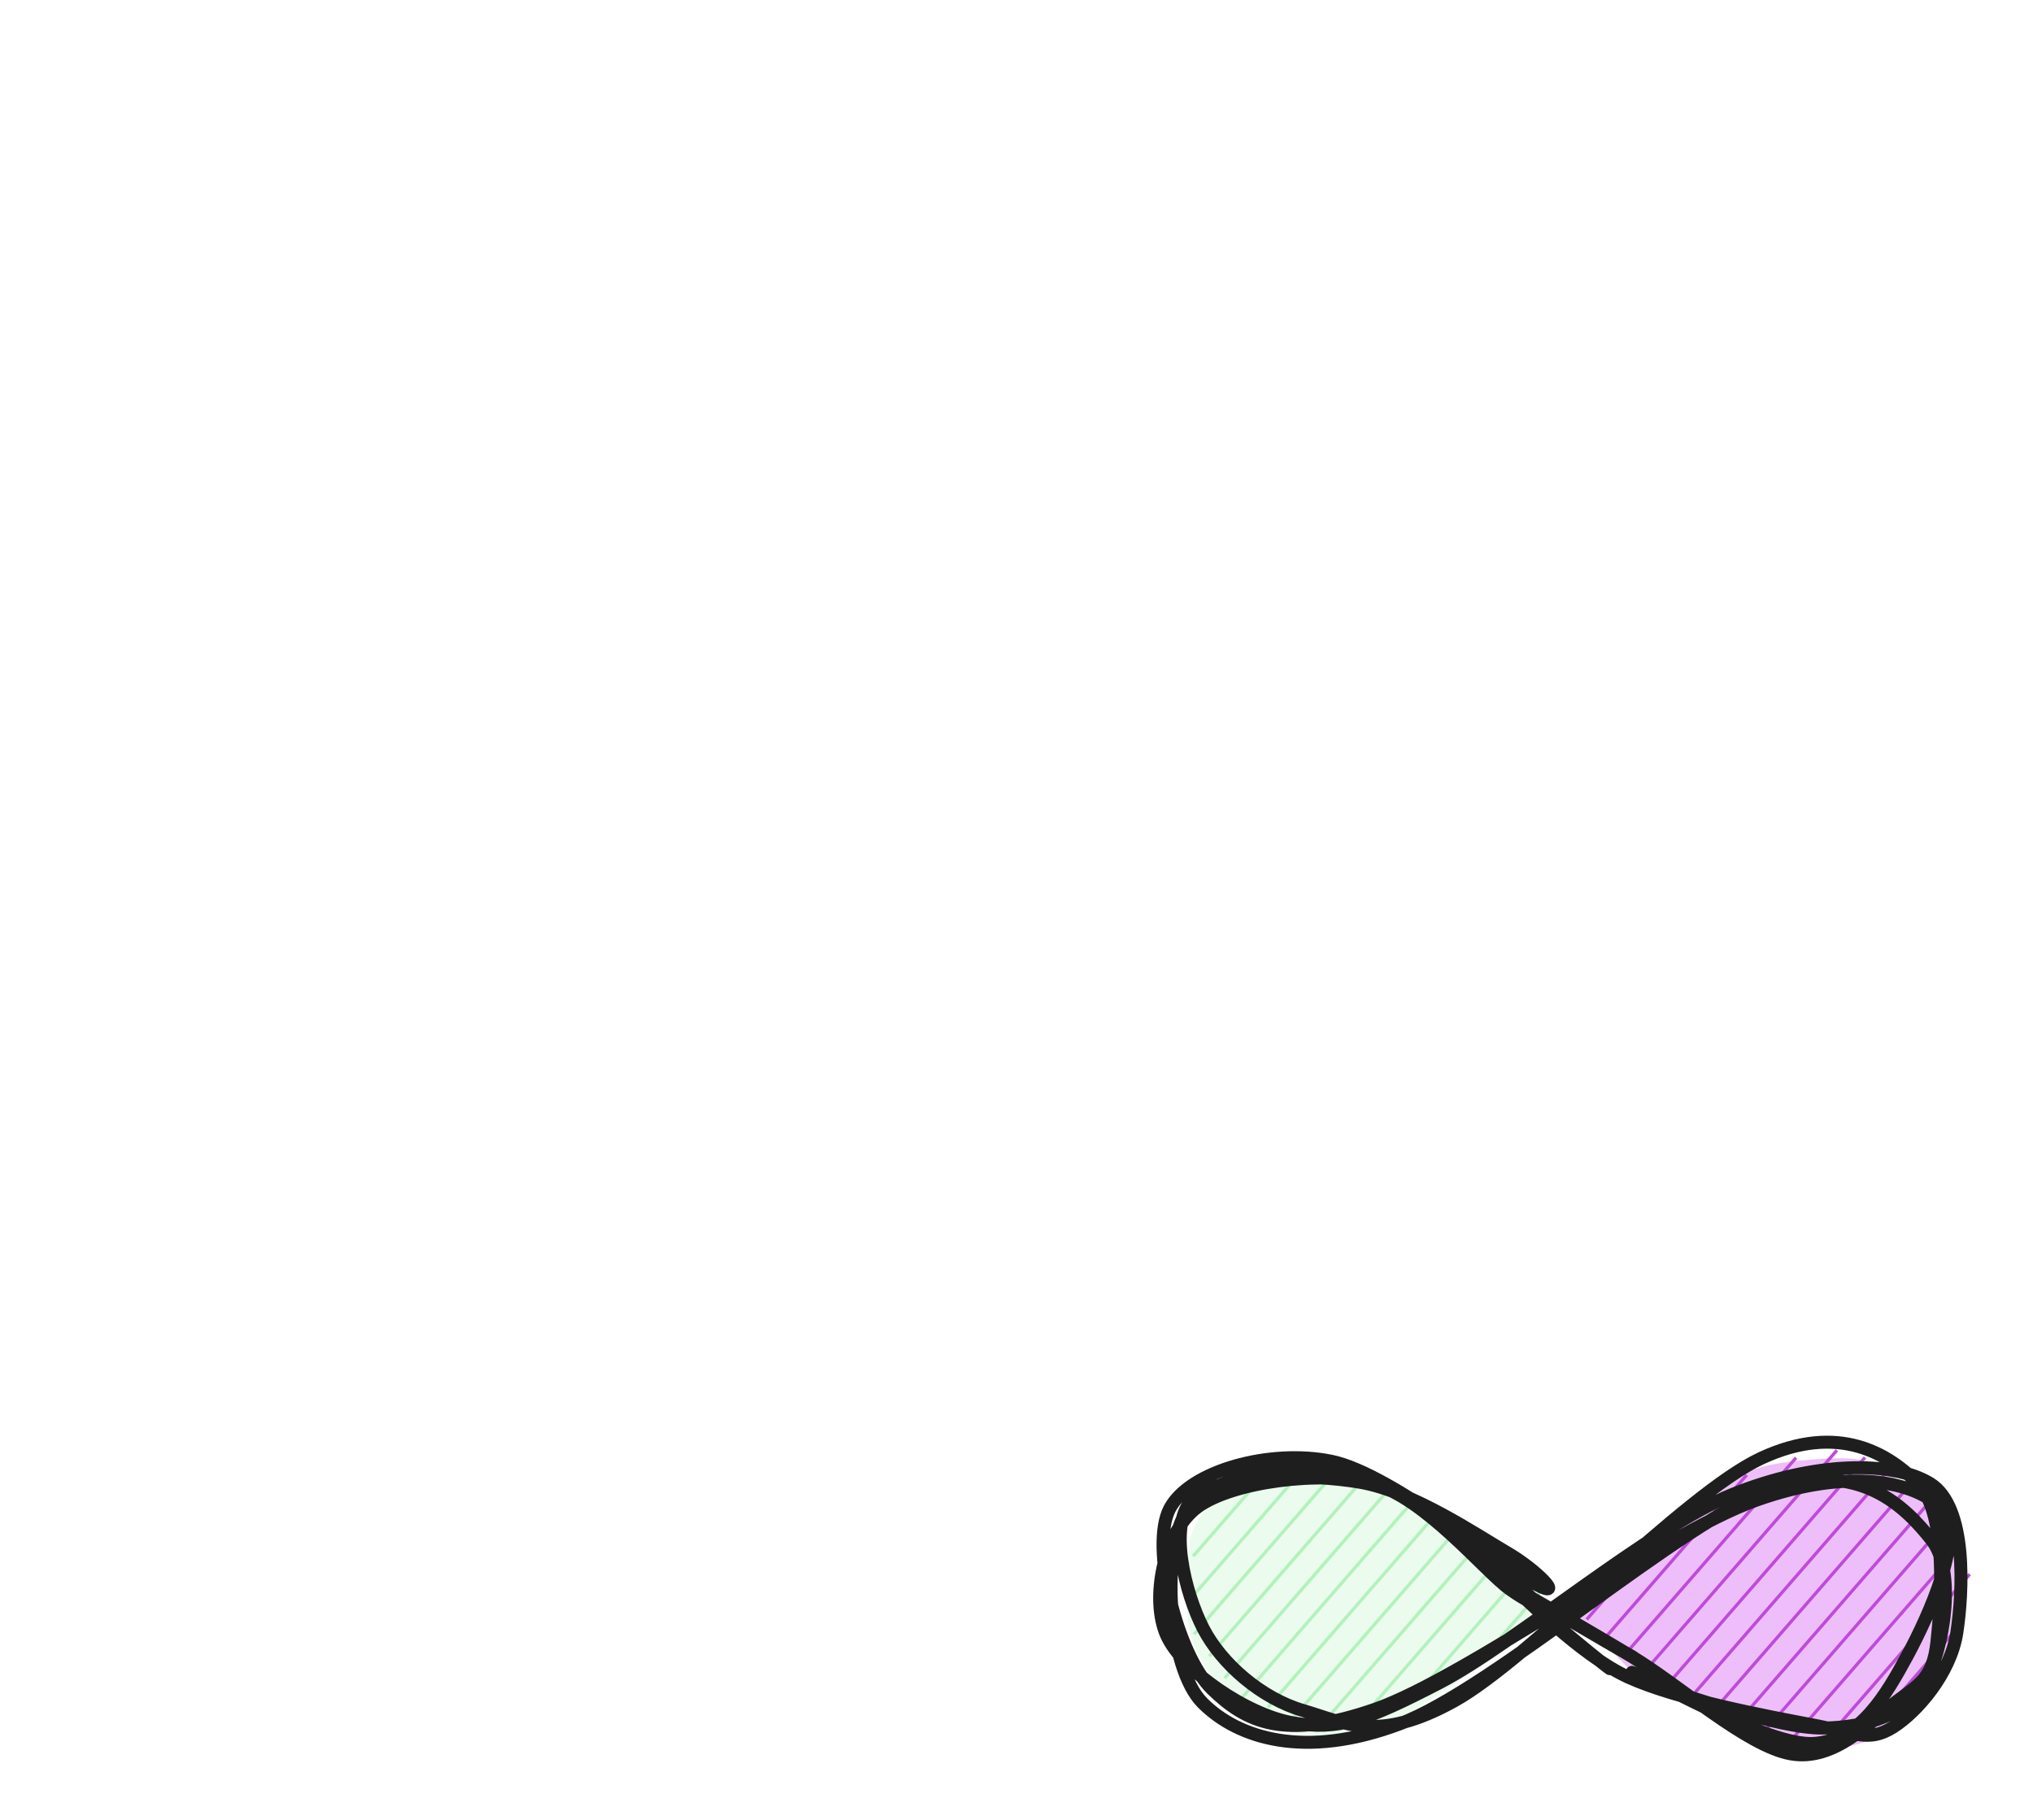
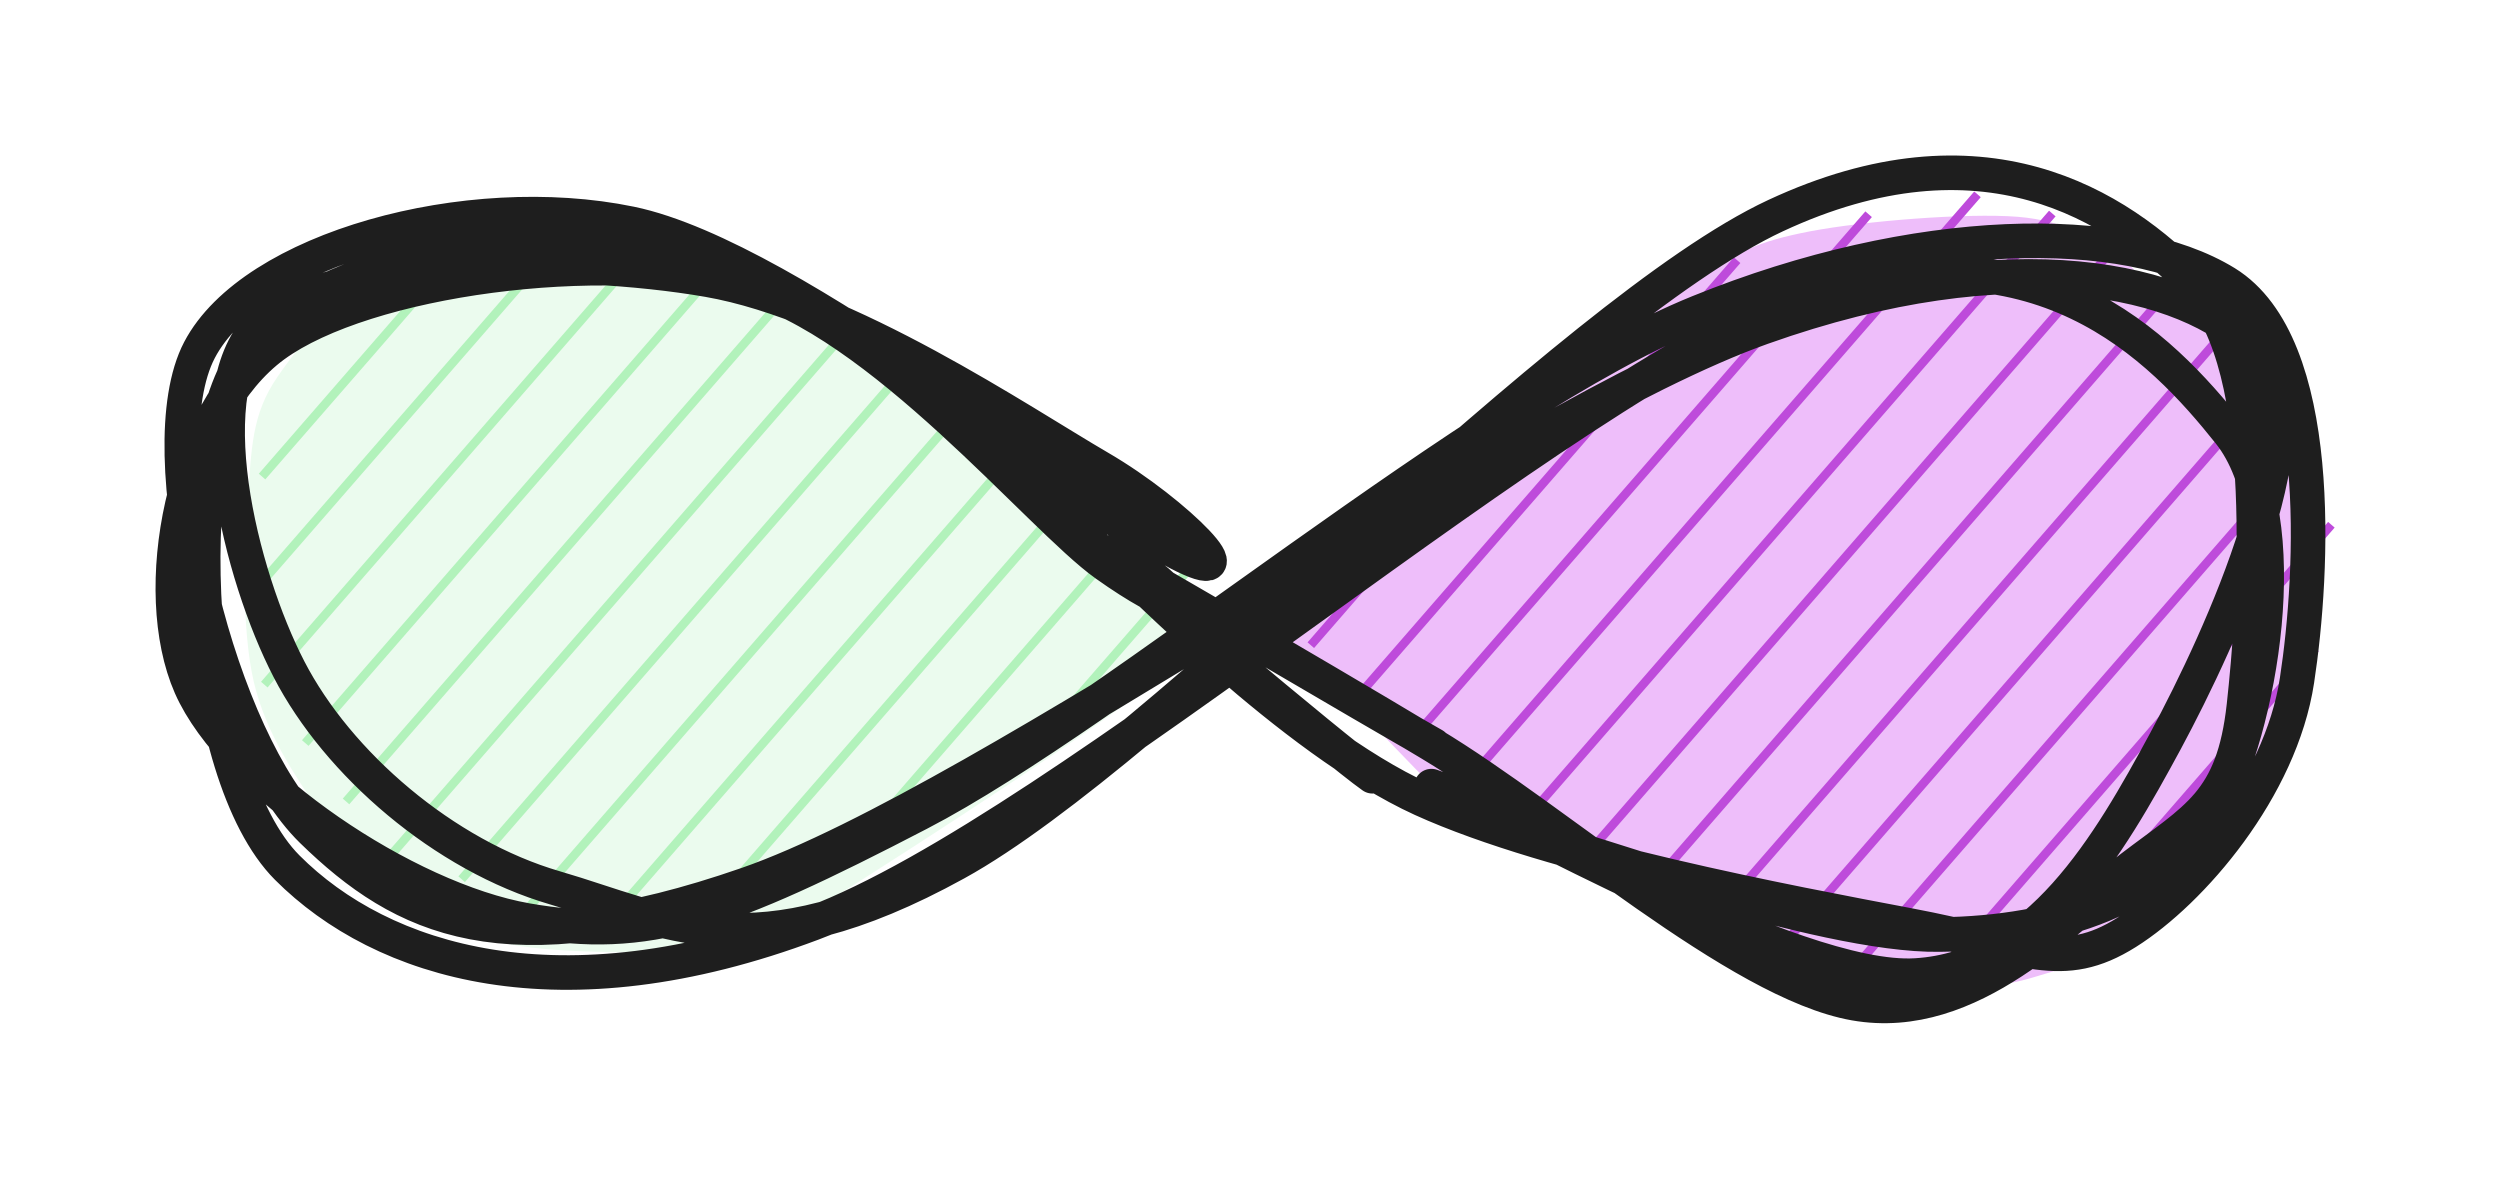
- <svg xmlns="http://www.w3.org/2000/svg" version="1.1" viewBox="0 0 313.499 280.602" width="313.499" height="280.602">
+ <svg xmlns="http://www.w3.org/2000/svg" version="1.1" viewBox="0 0 144.673 68.217" width="144.673" height="68.217">
  <defs>
    <style class="style-fonts">
      </style>
  </defs>
-   <g transform="translate(242.0089 247.6404) rotate(0 30.0558 -0.4426481)" stroke="none">
+   <g transform="translate(73.18287 35.25492) rotate(0 30.0558 -0.4426481)" stroke="none">
    <path d="M0 -0.3 C1.11 -1.03, 4.32 -2.66, 6.68 -4.64 C9.03 -6.63, 11.13 -9.8, 14.11 -12.2 C17.1 -14.61, 21.68 -17.46, 24.59 -19.07 C27.5 -20.68, 28.41 -21.26, 31.57 -21.87 C34.74 -22.47, 40.61 -22.94, 43.57 -22.71 C46.53 -22.47, 47.89 -21.35, 49.34 -20.47 C50.78 -19.58, 51.13 -18.16, 52.22 -17.39 C53.31 -16.62, 54.4 -18.41, 55.87 -15.85 C57.33 -13.28, 60.62 -6.16, 61.03 -1.98 C61.43 2.19, 59.66 5.95, 58.29 9.22 C56.93 12.49, 55.11 15.61, 52.83 17.62 C50.55 19.63, 46.91 20.56, 44.63 21.26 C42.35 21.96, 41.42 21.77, 39.17 21.82 C36.91 21.87, 33.57 22.01, 31.12 21.54 C28.66 21.07, 26.23 19.98, 24.44 19.02 C22.64 18.06, 22.36 16.9, 20.34 15.8 C18.31 14.7, 15.15 14.47, 12.29 12.44 C9.43 10.41, 5.38 5.44, 3.18 3.62 C0.98 1.8, -0.23 1.87, -0.92 1.52" stroke="none" stroke-width="0" fill="#eebefa" fill-rule="evenodd" />
    <path fill="transparent" d="M -0.89,-2.61 Q -0.89,-2.61 -0.38,-2.86 0.11,-3.10 1.03,-4.16 1.94,-5.21 3.07,-6.02 4.21,-6.83 5.01,-7.80 5.81,-8.77 6.82,-9.90 7.83,-11.04 8.72,-11.82 9.60,-12.59 10.60,-13.19 11.60,-13.79 10.72,-12.76 9.84,-11.73 10.37,-12.72 10.90,-13.72 11.80,-14.53 12.69,-15.34 13.61,-15.96 14.52,-16.59 15.56,-17.26 16.61,-17.93 17.59,-18.64 18.57,-19.35 19.72,-20.11 20.86,-20.87 22.47,-21.71 24.08,-22.54 25.19,-22.69 26.31,-22.83 27.36,-23.67 28.42,-24.50 29.94,-25.00 31.47,-25.50 32.58,-25.48 33.69,-25.47 34.79,-25.40 35.90,-25.33 36.97,-25.76 38.03,-26.19 39.20,-26.29 40.37,-26.38 41.49,-26.39 42.60,-26.40 43.87,-26.21 45.15,-26.02 46.32,-25.32 47.49,-24.62 46.41,-25.37 45.33,-26.12 46.47,-25.54 47.62,-24.95 48.80,-24.48 49.98,-24.02 51.09,-23.56 52.20,-23.11 53.00,-22.32 53.80,-21.53 54.47,-20.53 55.14,-19.52 56.66,-18.98 58.18,-18.45 57.12,-19.15 56.06,-19.86 57.25,-19.18 58.44,-18.50 59.15,-17.48 59.86,-16.46 60.35,-15.14 60.85,-13.81 61.18,-12.64 61.51,-11.47 62.05,-10.23 62.60,-8.99 62.83,-7.83 63.07,-6.68 63.72,-5.39 64.37,-4.10 64.63,-3.03 64.88,-1.96 64.48,-0.36 64.08,1.23 63.57,2.30 63.06,3.38 62.76,4.70 62.46,6.01 62.40,7.08 62.33,8.15 61.94,9.71 61.56,11.27 61.05,12.24 60.55,13.20 59.94,14.17 59.34,15.13 58.28,15.90 57.22,16.68 56.66,18.12 56.11,19.57 54.93,20.46 53.75,21.35 52.47,21.87 51.19,22.39 50.14,22.58 49.08,22.76 47.78,23.67 46.48,24.57 45.42,24.91 44.36,25.25 43.26,25.28 42.16,25.32 41.09,25.45 40.02,25.57 38.94,25.66 37.86,25.75 36.66,25.74 35.46,25.73 34.32,25.72 33.18,25.70 31.76,25.39 30.34,25.07 28.86,24.02 27.38,22.97 28.56,23.85 29.73,24.73 28.40,24.28 27.07,23.84 26.02,23.52 24.97,23.19 23.42,22.51 21.87,21.82 20.81,20.99 19.75,20.17 18.85,19.53 17.95,18.89 16.78,18.53 15.61,18.18 14.19,17.58 12.78,16.98 11.75,16.46 10.72,15.95 9.74,14.82 8.75,13.70 9.56,14.61 10.36,15.52 9.39,14.53 8.42,13.55 7.39,12.71 6.35,11.88 5.41,11.13 4.47,10.38 3.50,9.56 2.53,8.73 1.76,7.97 0.99,7.20 -0.53,6.23 -2.07,5.26 -2.63,4.97 -3.20,4.68 -3.64,4.22 -4.08,3.76 -4.35,3.19 -4.62,2.62 -4.69,1.99 -4.77,1.36 -4.64,0.73 -4.51,0.11 -4.18,-0.42 -3.86,-0.97 -3.38,-1.39 -2.90,-1.80 -2.31,-2.04 -1.73,-2.28 -1.09,-2.32 -0.46,-2.36 0.14,-2.20 0.76,-2.03 1.28,-1.68 1.81,-1.33 2.20,-0.83 2.59,-0.33 2.80,0.26 3.01,0.86 3.01,1.50 3.02,2.13 2.82,2.74 2.62,3.34 2.24,3.85 1.86,4.36 1.34,4.72 0.82,5.08 0.21,5.25 -0.39,5.43 -1.02,5.40 -1.66,5.37 -2.25,5.14 -2.84,4.91 -3.33,4.51 -3.82,4.10 -4.15,3.56 -4.48,3.02 -4.62,2.40 -4.76,1.78 -4.70,1.15 -4.64,0.52 -4.38,-0.05 -4.12,-0.63 -3.68,-1.09 -3.25,-1.56 -2.69,-1.86 -2.13,-2.16 -1.51,-2.27 -0.88,-2.38 -0.26,-2.28 0.36,-2.19 0.36,-2.19 0.36,-2.19 2.15,-1.30 3.94,-0.41 5.00,0.49 6.06,1.40 6.84,2.42 7.63,3.44 6.76,2.59 5.89,1.74 6.89,2.65 7.89,3.57 6.95,2.76 6.02,1.96 7.10,2.59 8.18,3.22 9.01,3.99 9.84,4.77 10.66,5.60 11.47,6.44 12.41,7.30 13.35,8.17 12.17,7.49 10.98,6.80 12.33,7.58 13.67,8.36 14.50,9.24 15.34,10.11 14.57,9.36 13.81,8.61 15.16,9.43 16.52,10.24 17.94,10.75 19.37,11.26 20.55,11.73 21.73,12.20 22.91,13.07 24.09,13.94 24.90,14.65 25.71,15.36 26.83,15.71 27.95,16.05 29.37,16.53 30.80,17.00 32.00,17.46 33.20,17.93 34.33,17.92 35.46,17.91 36.96,18.01 38.45,18.11 40.00,17.79 41.55,17.47 42.61,17.34 43.67,17.22 44.81,16.62 45.94,16.02 47.04,15.58 48.15,15.14 49.19,14.67 50.23,14.20 50.84,13.31 51.44,12.42 52.46,11.28 53.48,10.15 54.02,9.08 54.56,8.02 54.64,6.93 54.73,5.84 54.89,4.64 55.06,3.44 55.46,2.01 55.87,0.58 56.49,-0.36 57.10,-1.30 56.53,-2.33 55.95,-3.35 55.70,-4.73 55.46,-6.10 54.85,-7.41 54.24,-8.72 53.96,-9.89 53.68,-11.07 53.28,-12.19 52.89,-13.31 53.87,-12.72 54.85,-12.13 53.53,-12.91 52.21,-13.69 53.29,-13.06 54.36,-12.43 53.26,-12.80 52.15,-13.17 51.24,-13.74 50.33,-14.31 49.47,-15.52 48.61,-16.73 47.52,-17.17 46.43,-17.62 45.38,-18.04 44.33,-18.46 43.02,-19.15 41.72,-19.84 43.31,-19.46 44.89,-19.09 43.25,-18.91 41.60,-18.73 40.49,-18.88 39.37,-19.04 38.39,-18.59 37.40,-18.15 36.03,-18.06 34.65,-17.98 33.52,-18.08 32.39,-18.18 31.07,-17.53 29.75,-16.88 28.79,-16.35 27.84,-15.82 26.77,-15.64 25.70,-15.47 24.76,-14.93 23.82,-14.39 22.62,-13.48 21.42,-12.56 20.01,-11.65 18.59,-10.74 17.55,-10.49 16.51,-10.25 15.80,-9.26 15.08,-8.27 13.83,-7.41 12.57,-6.56 11.62,-5.53 10.68,-4.51 9.69,-3.56 8.70,-2.61 7.55,-2.07 6.41,-1.52 5.35,-0.54 4.29,0.44 3.12,1.06 1.96,1.69 1.42,1.85 0.88,2.00 0.59,2.08 0.30,2.15 0.00,2.15 -0.29,2.15 -0.58,2.08 -0.87,2.01 -1.13,1.87 -1.40,1.74 -1.62,1.54 -1.85,1.34 -2.02,1.10 -2.19,0.85 -2.30,0.57 -2.40,0.30 -2.44,0.00 -2.48,-0.29 -2.44,-0.58 -2.41,-0.88 -2.30,-1.16 -2.20,-1.44 -2.03,-1.69 -1.86,-1.93 -1.64,-2.13 -1.42,-2.33 -1.15,-2.47 -0.89,-2.61 -0.89,-2.61 L -0.89,-2.61 Z" />
  </g>
-   <g transform="translate(242.4714 246.4723) rotate(0 30.0558 -0.4426481)" stroke="none">
+   <g transform="translate(73.64535 34.0868) rotate(0 30.0558 -0.4426481)" stroke="none">
    <path d="M-0.15 -0.13 C-0.15 -0.13, -0.15 -0.13, -0.15 -0.13 M-0.15 -0.13 C-0.15 -0.13, -0.15 -0.13, -0.15 -0.13 M2.21 3.25 C6.5 -1.68, 10.78 -6.61, 17.3 -14.11 M2.21 3.25 C7.49 -2.83, 12.77 -8.9, 17.3 -14.11 M5.23 5.87 C12.71 -2.74, 20.19 -11.34, 26.88 -19.03 M5.23 5.87 C10.96 -0.73, 16.7 -7.32, 26.88 -19.03 M8.25 8.49 C16.97 -1.54, 25.7 -11.58, 34.49 -21.69 M8.25 8.49 C14.99 0.74, 21.74 -7.02, 34.49 -21.69 M11.27 11.12 C22.71 -2.05, 34.16 -15.22, 40.79 -22.84 M11.27 11.12 C19.88 1.21, 28.49 -8.69, 40.79 -22.84 M14.29 13.74 C25.18 1.21, 36.07 -11.32, 45.12 -21.73 M14.29 13.74 C25.21 1.18, 36.13 -11.39, 45.12 -21.73 M18.62 14.86 C25.63 6.79, 32.64 -1.27, 48.8 -19.86 M18.62 14.86 C30.31 1.41, 41.99 -12.03, 48.8 -19.86 M22.29 16.73 C29.72 8.18, 37.15 -0.37, 51.81 -17.23 M22.29 16.73 C29.04 8.96, 35.79 1.2, 51.81 -17.23 M25.31 19.35 C35.33 7.82, 45.35 -3.7, 56.15 -16.12 M25.31 19.35 C36.04 7, 46.78 -5.34, 56.15 -16.12 M28.99 21.22 C38.05 10.79, 47.12 0.35, 57.85 -11.99 M28.99 21.22 C40.12 8.41, 51.26 -4.41, 57.85 -11.99 M33.97 21.58 C41.47 12.96, 48.96 4.34, 59.56 -7.85 M33.97 21.58 C41.37 13.07, 48.77 4.55, 59.56 -7.85 M38.96 21.94 C43.61 16.59, 48.26 11.25, 61.27 -3.72 M38.96 21.94 C44.55 15.51, 50.14 9.08, 61.27 -3.72 M44.6 21.55 C50.02 15.31, 55.44 9.07, 60.35 3.43 M44.6 21.55 C48.45 17.12, 52.31 12.69, 60.35 3.43" stroke="#be4bdb" stroke-width="0.5" fill="none" />
    <path fill="transparent" d="M -0.89,-2.61 Q -0.89,-2.61 -0.38,-2.86 0.11,-3.10 1.03,-4.16 1.94,-5.21 3.07,-6.02 4.21,-6.83 5.01,-7.80 5.81,-8.77 6.82,-9.90 7.83,-11.04 8.72,-11.82 9.60,-12.59 10.60,-13.19 11.60,-13.79 10.72,-12.76 9.84,-11.73 10.37,-12.72 10.90,-13.72 11.80,-14.53 12.69,-15.34 13.61,-15.96 14.52,-16.59 15.56,-17.26 16.61,-17.93 17.59,-18.64 18.57,-19.35 19.72,-20.11 20.86,-20.87 22.47,-21.71 24.08,-22.54 25.19,-22.69 26.31,-22.83 27.36,-23.67 28.42,-24.50 29.94,-25.00 31.47,-25.50 32.58,-25.48 33.69,-25.47 34.79,-25.40 35.90,-25.33 36.97,-25.76 38.03,-26.19 39.20,-26.29 40.37,-26.38 41.49,-26.39 42.60,-26.40 43.87,-26.21 45.15,-26.02 46.32,-25.32 47.49,-24.62 46.41,-25.37 45.33,-26.12 46.47,-25.54 47.62,-24.95 48.80,-24.48 49.98,-24.02 51.09,-23.56 52.20,-23.11 53.00,-22.32 53.80,-21.53 54.47,-20.53 55.14,-19.52 56.66,-18.98 58.18,-18.45 57.12,-19.15 56.06,-19.86 57.25,-19.18 58.44,-18.50 59.15,-17.48 59.86,-16.46 60.35,-15.14 60.85,-13.81 61.18,-12.64 61.51,-11.47 62.05,-10.23 62.60,-8.99 62.83,-7.83 63.07,-6.68 63.72,-5.39 64.37,-4.10 64.63,-3.03 64.88,-1.96 64.48,-0.36 64.08,1.23 63.57,2.30 63.06,3.38 62.76,4.70 62.46,6.01 62.40,7.08 62.33,8.15 61.94,9.71 61.56,11.27 61.05,12.24 60.55,13.20 59.94,14.17 59.34,15.13 58.28,15.90 57.22,16.68 56.66,18.12 56.11,19.57 54.93,20.46 53.75,21.35 52.47,21.87 51.19,22.39 50.14,22.58 49.08,22.76 47.78,23.67 46.48,24.57 45.42,24.91 44.36,25.25 43.26,25.28 42.16,25.32 41.09,25.45 40.02,25.57 38.94,25.66 37.86,25.75 36.66,25.74 35.46,25.73 34.32,25.72 33.18,25.70 31.76,25.39 30.34,25.07 28.86,24.02 27.38,22.97 28.56,23.85 29.73,24.73 28.40,24.28 27.07,23.84 26.02,23.52 24.97,23.19 23.42,22.51 21.87,21.82 20.81,20.99 19.75,20.17 18.85,19.53 17.95,18.89 16.78,18.53 15.61,18.18 14.19,17.58 12.78,16.98 11.75,16.46 10.72,15.95 9.74,14.82 8.75,13.70 9.56,14.61 10.36,15.52 9.39,14.53 8.42,13.55 7.39,12.71 6.35,11.88 5.41,11.13 4.47,10.38 3.50,9.56 2.53,8.73 1.76,7.97 0.99,7.20 -0.56,6.22 -2.13,5.24 -2.69,4.95 -3.26,4.66 -3.70,4.20 -4.14,3.74 -4.41,3.17 -4.68,2.60 -4.76,1.97 -4.83,1.34 -4.70,0.71 -4.57,0.09 -4.25,-0.44 -3.92,-0.99 -3.44,-1.41 -2.96,-1.82 -2.38,-2.06 -1.79,-2.30 -1.16,-2.34 -0.52,-2.38 0.08,-2.22 0.69,-2.05 1.22,-1.70 1.75,-1.35 2.14,-0.85 2.53,-0.35 2.74,0.24 2.95,0.84 2.95,1.48 2.96,2.11 2.76,2.72 2.56,3.32 2.18,3.83 1.80,4.34 1.28,4.70 0.76,5.06 0.15,5.23 -0.45,5.41 -1.09,5.38 -1.72,5.35 -2.31,5.12 -2.90,4.89 -3.39,4.49 -3.88,4.08 -4.21,3.54 -4.54,3.00 -4.68,2.38 -4.83,1.76 -4.76,1.13 -4.70,0.50 -4.44,-0.07 -4.18,-0.65 -3.75,-1.12 -3.31,-1.58 -2.75,-1.88 -2.20,-2.18 -1.57,-2.29 -0.95,-2.40 -0.32,-2.30 0.30,-2.21 0.30,-2.21 0.30,-2.21 2.12,-1.31 3.94,-0.41 5.00,0.49 6.06,1.40 6.84,2.42 7.63,3.44 6.76,2.59 5.89,1.74 6.89,2.65 7.89,3.57 6.95,2.76 6.02,1.96 7.10,2.59 8.18,3.22 9.01,3.99 9.84,4.77 10.66,5.60 11.47,6.44 12.41,7.30 13.35,8.17 12.17,7.49 10.98,6.80 12.33,7.58 13.67,8.36 14.50,9.24 15.34,10.11 14.57,9.36 13.81,8.61 15.16,9.43 16.52,10.24 17.94,10.75 19.37,11.26 20.55,11.73 21.73,12.20 22.91,13.07 24.09,13.94 24.90,14.65 25.71,15.36 26.83,15.71 27.95,16.05 29.37,16.53 30.80,17.00 32.00,17.46 33.20,17.93 34.33,17.92 35.46,17.91 36.96,18.01 38.45,18.11 40.00,17.79 41.55,17.47 42.61,17.34 43.67,17.22 44.81,16.62 45.94,16.02 47.04,15.58 48.15,15.14 49.19,14.67 50.23,14.20 50.84,13.31 51.44,12.42 52.46,11.28 53.48,10.15 54.02,9.08 54.56,8.02 54.64,6.93 54.73,5.84 54.89,4.64 55.06,3.44 55.46,2.01 55.87,0.58 56.49,-0.36 57.10,-1.30 56.53,-2.33 55.95,-3.35 55.70,-4.73 55.46,-6.10 54.85,-7.41 54.24,-8.72 53.96,-9.89 53.68,-11.07 53.28,-12.19 52.89,-13.31 53.87,-12.72 54.85,-12.13 53.53,-12.91 52.21,-13.69 53.29,-13.06 54.36,-12.43 53.26,-12.80 52.15,-13.17 51.24,-13.74 50.33,-14.31 49.47,-15.52 48.61,-16.73 47.52,-17.17 46.43,-17.62 45.38,-18.04 44.33,-18.46 43.02,-19.15 41.72,-19.84 43.31,-19.46 44.89,-19.09 43.25,-18.91 41.60,-18.73 40.49,-18.88 39.37,-19.04 38.39,-18.59 37.40,-18.15 36.03,-18.06 34.65,-17.98 33.52,-18.08 32.39,-18.18 31.07,-17.53 29.75,-16.88 28.79,-16.35 27.84,-15.82 26.77,-15.64 25.70,-15.47 24.76,-14.93 23.82,-14.39 22.62,-13.48 21.42,-12.56 20.01,-11.65 18.59,-10.74 17.55,-10.49 16.51,-10.25 15.80,-9.26 15.08,-8.27 13.83,-7.41 12.57,-6.56 11.62,-5.53 10.68,-4.51 9.69,-3.56 8.70,-2.61 7.55,-2.07 6.41,-1.52 5.35,-0.54 4.29,0.44 3.12,1.06 1.96,1.69 1.42,1.85 0.88,2.00 0.59,2.08 0.30,2.15 0.00,2.15 -0.29,2.15 -0.58,2.08 -0.87,2.01 -1.13,1.87 -1.40,1.74 -1.62,1.54 -1.85,1.34 -2.02,1.10 -2.19,0.85 -2.30,0.57 -2.40,0.30 -2.44,0.00 -2.48,-0.29 -2.44,-0.58 -2.41,-0.88 -2.30,-1.16 -2.20,-1.44 -2.03,-1.69 -1.86,-1.93 -1.64,-2.13 -1.42,-2.33 -1.15,-2.47 -0.89,-2.61 -0.89,-2.61 L -0.89,-2.61 Z" />
  </g>
-   <g transform="translate(240.7858 251.0344) rotate(0 -30.37802 -3.937728)" stroke="none">
+   <g transform="translate(71.95971 38.64892) rotate(0 -30.37802 -3.937728)" stroke="none">
    <path d="M-3.13 -2.31 C-3.54 -2.91, -3.1 -3.86, -5.57 -5.87 C-8.03 -7.89, -15.38 -12.43, -17.93 -14.39 C-20.48 -16.35, -19 -16.24, -20.89 -17.64 C-22.78 -19.03, -27.13 -21.69, -29.25 -22.75 C-31.36 -23.8, -30.41 -23.93, -33.6 -23.99 C-36.79 -24.04, -44.68 -24.24, -48.4 -23.06 C-52.11 -21.87, -54.35 -19.08, -55.89 -16.86 C-57.42 -14.65, -57.39 -12.68, -57.63 -9.74 C-57.86 -6.8, -57.97 -2.23, -57.28 0.78 C-56.58 3.8, -54.87 6.25, -53.45 8.37 C-52.03 10.49, -50.69 12.19, -48.75 13.48 C-46.8 14.77, -44.86 15.65, -41.78 16.11 C-38.71 16.57, -32.96 16.52, -30.29 16.26 C-27.62 16.01, -29.65 16.91, -25.76 14.56 C-21.88 12.21, -10.73 4.99, -6.96 2.18 C-3.19 -0.64, -3.77 -1.56, -3.13 -2.31" stroke="none" stroke-width="0" fill="#ebfbee" fill-rule="evenodd" />
    <path fill="transparent" d="M -5.27,-0.84 Q -5.27,-0.84 -5.98,-1.85 -6.69,-2.87 -7.60,-3.53 -8.50,-4.20 -9.66,-4.83 -10.82,-5.46 -11.84,-6.22 -12.87,-6.98 -13.69,-8.08 -14.52,-9.18 -15.91,-9.62 -17.30,-10.07 -18.42,-10.78 -19.54,-11.49 -20.53,-12.31 -21.52,-13.13 -22.55,-14.34 -23.59,-15.54 -22.68,-14.79 -21.77,-14.04 -22.91,-14.76 -24.05,-15.48 -25.32,-16.22 -26.59,-16.96 -27.62,-17.47 -28.66,-17.97 -29.63,-18.56 -30.61,-19.14 -31.86,-19.62 -33.12,-20.09 -34.47,-20.19 -35.83,-20.30 -36.90,-20.30 -37.98,-20.31 -39.04,-20.30 -40.11,-20.30 -41.40,-20.23 -42.69,-20.17 -43.89,-20.09 -45.09,-20.02 -46.11,-19.59 -47.12,-19.17 -47.96,-18.42 -48.80,-17.67 -49.92,-16.82 -51.05,-15.98 -52.31,-15.31 -53.58,-14.63 -52.59,-15.29 -51.60,-15.95 -52.29,-15.09 -52.98,-14.24 -53.44,-12.33 -53.90,-10.42 -53.96,-9.30 -54.03,-8.17 -53.86,-7.06 -53.69,-5.94 -53.61,-4.59 -53.53,-3.24 -53.44,-2.17 -53.35,-1.09 -53.11,0.08 -52.86,1.26 -52.06,2.41 -51.27,3.55 -50.82,4.52 -50.38,5.49 -49.84,6.46 -49.30,7.43 -48.46,8.43 -47.63,9.43 -48.48,8.54 -49.34,7.65 -48.46,8.30 -47.58,8.94 -46.64,9.99 -45.69,11.03 -44.45,11.33 -43.21,11.63 -41.62,12.29 -40.03,12.95 -39.04,12.56 -38.05,12.16 -36.94,12.16 -35.82,12.16 -34.69,12.16 -33.55,12.16 -32.22,12.34 -30.89,12.53 -29.86,12.02 -28.83,11.52 -27.86,11.00 -26.89,10.49 -25.72,9.83 -24.55,9.17 -23.72,8.46 -22.89,7.76 -22.01,7.01 -21.14,6.26 -19.76,5.46 -18.38,4.65 -17.25,4.01 -16.12,3.37 -15.08,2.83 -14.04,2.29 -13.02,1.64 -12.00,0.99 -10.98,0.21 -9.95,-0.56 -9.07,-1.32 -8.19,-2.08 -6.90,-3.68 -5.60,-5.27 -5.06,-5.59 -4.53,-5.91 -3.91,-6.04 -3.30,-6.17 -2.68,-6.09 -2.06,-6.02 -1.50,-5.75 -0.93,-5.49 -0.48,-5.05 -0.03,-4.62 0.25,-4.07 0.54,-3.51 0.63,-2.89 0.73,-2.28 0.62,-1.66 0.52,-1.04 0.22,-0.49 -0.07,0.05 -0.53,0.47 -0.98,0.90 -1.55,1.16 -2.12,1.41 -2.74,1.48 -3.37,1.54 -3.97,1.40 -4.58,1.26 -5.12,0.93 -5.65,0.61 -6.05,0.13 -6.45,-0.34 -6.68,-0.92 -6.90,-1.51 -6.93,-2.13 -6.96,-2.76 -6.79,-3.36 -6.62,-3.96 -6.26,-4.47 -5.91,-4.99 -5.41,-5.36 -4.91,-5.74 -4.31,-5.93 -3.72,-6.12 -3.09,-6.12 -2.47,-6.11 -1.88,-5.91 -1.29,-5.71 -0.79,-5.32 -0.30,-4.94 0.04,-4.42 0.38,-3.90 0.55,-3.30 0.71,-2.69 0.67,-2.07 0.63,-1.45 0.40,-0.87 0.16,-0.29 -0.24,0.17 -0.65,0.65 -0.65,0.65 -0.65,0.65 -1.02,1.04 -1.40,1.44 -2.32,2.59 -3.24,3.73 -4.58,4.93 -5.93,6.12 -6.89,6.68 -7.85,7.24 -9.07,8.11 -10.30,8.98 -11.51,9.71 -12.71,10.44 -14.24,11.09 -15.77,11.74 -16.54,12.57 -17.32,13.39 -18.32,14.11 -19.32,14.83 -20.30,15.49 -21.28,16.15 -22.33,16.87 -23.37,17.59 -24.69,18.24 -26.00,18.89 -27.49,19.42 -28.98,19.94 -30.10,20.07 -31.22,20.21 -32.39,20.13 -33.55,20.05 -34.69,20.05 -35.82,20.05 -36.94,20.05 -38.05,20.04 -39.19,20.05 -40.32,20.05 -41.54,19.89 -42.75,19.73 -43.78,19.47 -44.82,19.21 -46.21,18.82 -47.60,18.44 -48.58,17.90 -49.56,17.36 -50.57,16.72 -51.57,16.07 -52.64,14.86 -53.71,13.64 -54.48,12.62 -55.25,11.59 -56.32,10.17 -57.40,8.76 -57.68,7.70 -57.97,6.63 -58.83,5.17 -59.70,3.71 -60.45,1.70 -61.20,-0.31 -61.23,-1.42 -61.25,-2.52 -61.40,-4.23 -61.55,-5.94 -61.55,-7.09 -61.55,-8.23 -61.43,-9.36 -61.31,-10.48 -61.15,-11.59 -60.98,-12.71 -60.72,-13.80 -60.46,-14.89 -60.09,-16.24 -59.72,-17.60 -58.67,-19.02 -57.61,-20.44 -56.72,-21.20 -55.83,-21.95 -54.99,-22.66 -54.15,-23.37 -53.28,-24.09 -52.41,-24.81 -51.52,-25.43 -50.64,-26.04 -49.56,-26.57 -48.49,-27.10 -47.07,-27.40 -45.66,-27.69 -44.54,-27.74 -43.43,-27.80 -42.05,-27.89 -40.68,-27.98 -39.52,-27.97 -38.36,-27.96 -37.22,-27.95 -36.09,-27.94 -34.87,-27.85 -33.65,-27.77 -32.22,-27.49 -30.80,-27.21 -29.77,-26.81 -28.75,-26.42 -27.66,-25.95 -26.57,-25.48 -25.50,-24.80 -24.42,-24.12 -23.35,-23.51 -22.28,-22.90 -21.36,-22.04 -20.44,-21.18 -19.56,-20.49 -18.68,-19.79 -17.74,-18.87 -16.79,-17.95 -15.64,-17.09 -14.49,-16.22 -13.32,-15.38 -12.14,-14.53 -11.10,-13.72 -10.06,-12.90 -9.23,-11.81 -8.41,-10.71 -9.14,-11.53 -9.88,-12.34 -8.98,-11.64 -8.08,-10.94 -7.14,-10.17 -6.20,-9.41 -4.97,-8.45 -3.74,-7.50 -3.05,-6.67 -2.36,-5.84 -1.67,-4.81 -0.98,-3.78 -0.83,-3.50 -0.69,-3.22 -0.61,-2.92 -0.54,-2.61 -0.54,-2.30 -0.54,-1.98 -0.62,-1.68 -0.69,-1.37 -0.84,-1.10 -0.99,-0.82 -1.20,-0.59 -1.41,-0.35 -1.67,-0.18 -1.92,-0.00 -2.22,0.10 -2.51,0.21 -2.82,0.25 -3.14,0.29 -3.45,0.25 -3.76,0.21 -4.05,0.10 -4.34,-0.01 -4.60,-0.19 -4.86,-0.37 -5.07,-0.60 -5.27,-0.84 -5.27,-0.84 L -5.27,-0.84 Z" />
  </g>
-   <g transform="translate(10 87.11939) rotate(0 0.00005 0.00005)" stroke="none">
-     <path fill="transparent" d="M 1.57,-1.57 Q 1.57,-1.57 1.77,-1.27 1.98,-0.98 2.09,-0.64 2.20,-0.29 2.19,0.05 2.18,0.41 2.05,0.75 1.93,1.09 1.70,1.37 1.48,1.65 1.18,1.84 0.87,2.04 0.52,2.12 0.18,2.21 -0.17,2.18 -0.53,2.15 -0.86,2.01 -1.19,1.87 -1.46,1.63 -1.73,1.39 -1.90,1.07 -2.08,0.76 -2.15,0.41 -2.21,0.05 -2.17,-0.29 -2.12,-0.65 -1.96,-0.97 -1.80,-1.29 -1.54,-1.54 -1.29,-1.80 -0.97,-1.96 -0.65,-2.12 -0.29,-2.17 0.06,-2.21 0.41,-2.15 0.76,-2.08 1.07,-1.90 1.39,-1.73 1.63,-1.46 1.87,-1.19 2.01,-0.86 2.15,-0.53 2.18,-0.17 2.21,0.18 2.12,0.52 2.03,0.87 1.84,1.18 1.65,1.48 1.37,1.70 1.09,1.93 0.75,2.05 0.41,2.18 0.05,2.19 -0.30,2.20 -0.64,2.09 -0.98,1.98 -1.27,1.77 -1.57,1.56 -1.57,1.57 -1.57,1.57 -1.73,1.35 -1.90,1.14 -2.01,0.90 -2.12,0.66 -2.16,0.39 -2.21,0.13 -2.20,-0.13 -2.18,-0.40 -2.10,-0.65 -2.02,-0.91 -1.88,-1.14 -1.74,-1.36 -1.55,-1.55 -1.36,-1.74 -1.14,-1.88 -0.91,-2.02 -0.65,-2.10 -0.40,-2.18 -0.13,-2.20 0.13,-2.21 0.39,-2.16 0.66,-2.12 0.90,-2.01 1.14,-1.90 1.35,-1.73 1.57,-1.57 1.57,-1.57 L 1.57,-1.57 Z" />
-   </g>
-   <g transform="translate(50.74868 17.7456) rotate(0 0.00005 0.00005)" stroke="none">
-     <path fill="transparent" d="M 1.57,-1.57 Q 1.57,-1.57 1.77,-1.27 1.98,-0.98 2.09,-0.64 2.20,-0.29 2.19,0.05 2.18,0.41 2.05,0.75 1.93,1.09 1.70,1.37 1.48,1.65 1.18,1.84 0.87,2.04 0.52,2.12 0.18,2.21 -0.17,2.18 -0.53,2.15 -0.86,2.01 -1.19,1.87 -1.46,1.63 -1.73,1.39 -1.90,1.07 -2.08,0.76 -2.15,0.41 -2.21,0.05 -2.17,-0.29 -2.12,-0.65 -1.96,-0.97 -1.80,-1.29 -1.54,-1.54 -1.29,-1.80 -0.97,-1.96 -0.65,-2.12 -0.29,-2.17 0.06,-2.21 0.41,-2.15 0.76,-2.08 1.07,-1.90 1.39,-1.73 1.63,-1.46 1.87,-1.19 2.01,-0.86 2.15,-0.53 2.18,-0.17 2.21,0.18 2.12,0.52 2.03,0.87 1.84,1.18 1.65,1.48 1.37,1.70 1.09,1.93 0.75,2.05 0.41,2.18 0.05,2.19 -0.30,2.20 -0.64,2.09 -0.98,1.98 -1.27,1.77 -1.57,1.56 -1.57,1.57 -1.57,1.57 -1.73,1.35 -1.90,1.14 -2.01,0.90 -2.12,0.66 -2.16,0.39 -2.21,0.13 -2.20,-0.13 -2.18,-0.40 -2.10,-0.65 -2.02,-0.91 -1.88,-1.14 -1.74,-1.36 -1.55,-1.55 -1.36,-1.74 -1.14,-1.88 -0.91,-2.02 -0.65,-2.10 -0.40,-2.18 -0.13,-2.20 0.13,-2.21 0.39,-2.16 0.66,-2.12 0.90,-2.01 1.14,-1.90 1.35,-1.73 1.57,-1.57 1.57,-1.57 L 1.57,-1.57 Z" />
-   </g>
-   <g transform="translate(85.77234 48.05454) rotate(0 0.00005 0.00005)" stroke="none">
-     <path fill="transparent" d="M 1.57,-1.57 Q 1.57,-1.57 1.77,-1.27 1.98,-0.98 2.09,-0.64 2.20,-0.29 2.19,0.05 2.18,0.41 2.05,0.75 1.93,1.09 1.70,1.37 1.48,1.65 1.18,1.84 0.87,2.04 0.52,2.12 0.18,2.21 -0.17,2.18 -0.53,2.15 -0.86,2.01 -1.19,1.87 -1.46,1.63 -1.73,1.39 -1.90,1.07 -2.08,0.76 -2.15,0.41 -2.21,0.05 -2.17,-0.29 -2.12,-0.65 -1.96,-0.97 -1.80,-1.29 -1.54,-1.54 -1.29,-1.80 -0.97,-1.96 -0.65,-2.12 -0.29,-2.17 0.06,-2.21 0.41,-2.15 0.76,-2.08 1.07,-1.90 1.39,-1.73 1.63,-1.46 1.87,-1.19 2.01,-0.86 2.15,-0.53 2.18,-0.17 2.21,0.18 2.12,0.52 2.03,0.87 1.84,1.18 1.65,1.48 1.37,1.70 1.09,1.93 0.75,2.05 0.41,2.18 0.05,2.19 -0.30,2.20 -0.64,2.09 -0.98,1.98 -1.27,1.77 -1.57,1.56 -1.57,1.57 -1.57,1.57 -1.73,1.35 -1.90,1.14 -2.01,0.90 -2.12,0.66 -2.16,0.39 -2.21,0.13 -2.20,-0.13 -2.18,-0.40 -2.10,-0.65 -2.02,-0.91 -1.88,-1.14 -1.74,-1.36 -1.55,-1.55 -1.36,-1.74 -1.14,-1.88 -0.91,-2.02 -0.65,-2.10 -0.40,-2.18 -0.13,-2.20 0.13,-2.21 0.39,-2.16 0.66,-2.12 0.90,-2.01 1.14,-1.90 1.35,-1.73 1.57,-1.57 1.57,-1.57 L 1.57,-1.57 Z" />
-   </g>
-   <g stroke-linecap="round">
-     <g transform="translate(63.54577 10) rotate(0 -10.10297 42.60089)">
-       <path d="M0 0 C-6.01 14.2, -38.67 76.78, -36.03 85.2 C-33.4 93.62, 7.18 56.3, 15.83 50.51 M0 0 C-6.01 14.2, -38.67 76.78, -36.03 85.2 C-33.4 93.62, 7.18 56.3, 15.83 50.51" stroke="transparent" stroke-width="1" fill="none" />
-     </g>
-   </g>
-   <mask />
-   <g transform="translate(240.3508 250.534) rotate(0 -29.89293 -4.990275)" stroke="none">
+   <g transform="translate(71.52478 38.14855) rotate(0 -29.89293 -4.990275)" stroke="none">
    <path d="M-56.1 -16.96 C-56.1 -16.96, -56.1 -16.96, -56.1 -16.96 M-56.1 -16.96 C-56.1 -16.96, -56.1 -16.96, -56.1 -16.96 M-56.36 -10.57 C-52.8 -14.66, -49.25 -18.75, -45.21 -23.4 M-56.36 -10.57 C-52 -15.57, -47.65 -20.58, -45.21 -23.4 M-56.62 -4.17 C-52.8 -8.56, -48.99 -12.95, -39.56 -23.79 M-56.62 -4.17 C-50.56 -11.14, -44.49 -18.12, -39.56 -23.79 M-56.23 1.47 C-48.13 -7.84, -40.04 -17.15, -34.58 -23.43 M-56.23 1.47 C-50.96 -4.59, -45.68 -10.65, -34.58 -23.43 M-53.86 4.85 C-45.93 -4.27, -38 -13.4, -29.59 -23.07 M-53.86 4.85 C-48.3 -1.54, -42.74 -7.94, -29.59 -23.07 M-51.5 8.23 C-46.12 2.05, -40.74 -4.14, -25.91 -21.2 M-51.5 8.23 C-43.87 -0.55, -36.24 -9.33, -25.91 -21.2 M-49.14 11.61 C-42.18 3.6, -35.22 -4.4, -22.24 -19.33 M-49.14 11.61 C-40.77 1.99, -32.41 -7.63, -22.24 -19.33 M-44.81 12.73 C-35.79 2.35, -26.77 -8.02, -19.22 -16.71 M-44.81 12.73 C-38.07 4.98, -31.34 -2.77, -19.22 -16.71 M-41.13 14.6 C-32.32 4.46, -23.51 -5.67, -16.2 -14.08 M-41.13 14.6 C-32.4 4.56, -23.68 -5.48, -16.2 -14.08 M-35.49 14.2 C-29.89 7.76, -24.29 1.32, -12.53 -12.21 M-35.49 14.2 C-30.26 8.18, -25.03 2.17, -12.53 -12.21 M-30.5 14.56 C-24.98 8.2, -19.45 1.85, -9.51 -9.59 M-30.5 14.56 C-24.7 7.88, -18.89 1.21, -9.51 -9.59 M-22.23 11.15 C-18.19 6.5, -14.16 1.86, -5.83 -7.72 M-22.23 11.15 C-17.92 6.19, -13.61 1.23, -5.83 -7.72 M-10.69 3.96 C-7.85 0.7, -5.02 -2.56, -2.81 -5.1 M-10.69 3.96 C-9.1 2.13, -7.51 0.31, -2.81 -5.1" stroke="#b2f2bb" stroke-width="0.5" fill="none" />
    <path fill="transparent" d="M -4.25,-1.90 Q -4.25,-1.90 -4.98,-2.86 -5.70,-3.82 -6.61,-4.44 -7.52,-5.06 -8.70,-5.65 -9.88,-6.25 -10.92,-6.96 -11.96,-7.68 -12.82,-8.77 -13.68,-9.86 -15.06,-10.22 -16.45,-10.59 -17.59,-11.26 -18.73,-11.93 -19.75,-12.72 -20.76,-13.51 -21.82,-14.67 -22.88,-15.82 -21.98,-15.10 -21.07,-14.37 -22.21,-15.05 -23.34,-15.73 -24.62,-16.42 -25.90,-17.11 -26.95,-17.59 -28.00,-18.07 -29.00,-18.62 -30.00,-19.18 -31.27,-19.63 -32.55,-20.08 -33.97,-20.19 -35.39,-20.30 -36.51,-20.30 -37.63,-20.31 -38.71,-20.30 -39.80,-20.30 -41.12,-20.23 -42.45,-20.17 -43.67,-20.10 -44.90,-20.03 -45.99,-19.61 -47.07,-19.20 -47.93,-18.48 -48.79,-17.77 -49.93,-16.97 -51.07,-16.17 -52.32,-15.55 -53.58,-14.92 -52.59,-15.55 -51.60,-16.17 -52.32,-15.35 -53.04,-14.52 -53.51,-12.71 -53.97,-10.91 -53.83,-9.84 -53.70,-8.78 -53.69,-7.60 -53.69,-6.42 -53.61,-5.14 -53.52,-3.87 -53.43,-2.73 -53.34,-1.60 -53.94,-2.54 -54.54,-3.48 -53.83,-2.30 -53.12,-1.12 -52.18,0.43 -51.24,1.98 -50.66,3.28 -50.08,4.58 -49.40,5.69 -48.71,6.80 -49.66,5.69 -50.60,4.57 -49.40,5.53 -48.21,6.48 -47.39,7.36 -46.56,8.24 -45.30,8.76 -44.04,9.27 -42.61,9.80 -41.19,10.33 -40.11,10.20 -39.02,10.06 -37.87,10.07 -36.72,10.07 -35.65,10.07 -34.57,10.06 -33.49,10.06 -32.41,10.06 -31.28,10.13 -30.14,10.21 -28.50,9.57 -26.85,8.94 -25.35,8.08 -23.86,7.21 -23.00,6.54 -22.14,5.87 -21.24,5.15 -20.34,4.43 -18.95,3.68 -17.56,2.92 -16.40,2.31 -15.24,1.70 -14.19,1.19 -13.14,0.68 -12.10,0.07 -11.06,-0.54 -10.01,-1.28 -8.96,-2.02 -8.07,-2.74 -7.17,-3.47 -6.13,-4.79 -5.08,-6.10 -4.53,-6.41 -3.98,-6.71 -3.35,-6.82 -2.73,-6.93 -2.11,-6.83 -1.49,-6.74 -0.93,-6.45 -0.37,-6.16 0.06,-5.71 0.50,-5.25 0.77,-4.68 1.04,-4.11 1.12,-3.49 1.20,-2.86 1.07,-2.24 0.94,-1.63 0.62,-1.08 0.30,-0.54 -0.17,-0.13 -0.64,0.28 -1.22,0.52 -1.81,0.76 -2.44,0.80 -3.07,0.84 -3.68,0.68 -4.29,0.52 -4.81,0.17 -5.34,-0.17 -5.72,-0.67 -6.11,-1.16 -6.32,-1.76 -6.53,-2.35 -6.54,-2.99 -6.54,-3.62 -6.35,-4.22 -6.15,-4.82 -5.78,-5.32 -5.40,-5.83 -4.88,-6.19 -4.37,-6.55 -3.76,-6.72 -3.15,-6.90 -2.52,-6.87 -1.89,-6.84 -1.31,-6.62 -0.72,-6.39 -0.23,-5.99 0.24,-5.59 0.57,-5.05 0.91,-4.51 1.05,-3.90 1.19,-3.28 1.13,-2.66 1.07,-2.03 0.81,-1.45 0.55,-0.88 0.12,-0.41 -0.30,0.04 -0.30,0.04 -0.29,0.04 -1.35,1.27 -2.41,2.50 -3.78,3.64 -5.15,4.79 -6.13,5.31 -7.10,5.83 -8.35,6.66 -9.60,7.49 -10.83,8.18 -12.06,8.87 -13.61,9.48 -15.15,10.09 -15.95,10.88 -16.75,11.68 -17.76,12.36 -18.78,13.04 -19.78,13.66 -20.78,14.29 -21.85,14.97 -22.91,15.65 -24.25,16.27 -25.58,16.89 -27.07,17.38 -28.56,17.86 -29.80,17.98 -31.05,18.10 -32.17,18.03 -33.30,17.95 -34.37,17.95 -35.44,17.95 -36.57,17.95 -37.70,17.95 -38.86,17.95 -40.02,17.95 -41.21,17.81 -42.41,17.67 -43.48,17.41 -44.55,17.16 -45.92,16.80 -47.29,16.45 -48.30,15.94 -49.31,15.43 -50.31,14.82 -51.32,14.21 -52.14,13.07 -52.97,11.93 -54.02,11.38 -55.07,10.84 -55.79,9.67 -56.52,8.50 -57.18,6.89 -57.83,5.27 -58.85,4.10 -59.86,2.93 -60.30,1.78 -60.74,0.64 -60.16,1.57 -59.59,2.50 -60.39,0.56 -61.20,-1.37 -61.21,-2.44 -61.22,-3.50 -61.39,-4.96 -61.55,-6.42 -61.55,-7.60 -61.55,-8.79 -61.50,-9.94 -61.45,-11.09 -61.14,-12.13 -60.84,-13.17 -60.64,-14.29 -60.44,-15.41 -60.05,-16.74 -59.66,-18.08 -58.58,-19.46 -57.50,-20.84 -56.58,-21.57 -55.65,-22.30 -54.80,-22.97 -53.94,-23.65 -53.06,-24.33 -52.17,-25.01 -51.27,-25.60 -50.36,-26.18 -49.29,-26.67 -48.22,-27.16 -46.82,-27.44 -45.42,-27.71 -44.26,-27.76 -43.10,-27.81 -41.74,-27.90 -40.38,-27.98 -39.19,-27.97 -38.01,-27.96 -36.87,-27.95 -35.72,-27.94 -34.48,-27.86 -33.24,-27.77 -31.82,-27.51 -30.40,-27.25 -29.36,-26.88 -28.32,-26.51 -27.23,-26.07 -26.15,-25.63 -25.06,-24.99 -23.97,-24.35 -22.88,-23.77 -21.78,-23.19 -20.81,-22.36 -19.84,-21.53 -18.96,-20.88 -18.09,-20.23 -17.13,-19.35 -16.18,-18.48 -15.01,-17.66 -13.84,-16.84 -12.65,-16.04 -11.46,-15.24 -10.39,-14.46 -9.33,-13.68 -8.47,-12.60 -7.60,-11.51 -8.37,-12.33 -9.13,-13.14 -8.22,-12.48 -7.31,-11.82 -6.35,-11.09 -5.38,-10.36 -4.13,-9.45 -2.87,-8.54 -2.16,-7.74 -1.46,-6.95 -0.76,-5.97 -0.06,-4.99 0.09,-4.71 0.24,-4.44 0.33,-4.14 0.41,-3.84 0.42,-3.52 0.43,-3.21 0.36,-2.90 0.30,-2.59 0.16,-2.31 0.02,-2.03 -0.17,-1.79 -0.37,-1.55 -0.62,-1.36 -0.88,-1.17 -1.17,-1.05 -1.46,-0.93 -1.77,-0.89 -2.08,-0.84 -2.39,-0.87 -2.70,-0.90 -3.00,-1.00 -3.30,-1.10 -3.56,-1.27 -3.82,-1.44 -4.04,-1.67 -4.25,-1.90 -4.25,-1.90 L -4.25,-1.90 Z" />
  </g>
  <g stroke-linecap="round">
-     <g transform="translate(255.5814 259.5374) rotate(0 -13.76704 -12.82562)">
+     <g transform="translate(86.75532 47.15196) rotate(0 -13.76704 -12.82562)">
      <path d="M-0.31 0.52 C3.87 1.61, 18.56 7.03, 25.48 6.93 C32.41 6.84, 38.45 4.79, 41.24 -0.05 C44.04 -4.89, 46.22 -17.14, 42.26 -22.1 C38.3 -27.07, 31.15 -34.58, 17.48 -29.84 C3.82 -25.11, -25.14 0.81, -39.75 6.29 C-54.35 11.78, -64.66 8.54, -70.13 3.06 C-75.6 -2.42, -76.53 -20.69, -72.56 -26.59 C-68.59 -32.49, -54.91 -34.36, -46.32 -32.34 C-37.72 -30.32, -24.92 -17.44, -21 -14.47 C-17.07 -11.49, -18.96 -11.78, -22.77 -14.49 C-26.58 -17.2, -35.84 -28.63, -43.86 -30.74 C-51.88 -32.85, -65.59 -31.04, -70.9 -27.16 C-76.2 -23.27, -78.15 -12.98, -75.72 -7.44 C-73.28 -1.89, -63.3 4.88, -56.28 6.11 C-49.25 7.34, -44.87 5.79, -33.57 -0.08 C-22.26 -5.94, -1.07 -23.97, 11.54 -29.08 C24.14 -34.2, 36.28 -34.33, 42.05 -30.78 C47.82 -27.22, 47.13 -14.04, 46.17 -7.78 C45.22 -1.52, 40.07 4.44, 36.32 6.8 C32.57 9.16, 30.48 7.67, 23.68 6.39 C16.89 5.1, 3.11 2.54, -4.46 -0.9 C-12.04 -4.35, -21.31 -14.09, -21.79 -14.31 C-22.26 -14.53, -9.51 -3.76, -7.33 -2.23 M-3.92 -1.66 C0 -0.33, 17.04 9.74, 24.12 9.3 C31.2 8.87, 35.29 1.78, 38.56 -4.27 C41.82 -10.32, 47.62 -23, 43.73 -26.99 C39.84 -30.98, 29.76 -33.37, 15.22 -28.2 C0.67 -23.03, -29.55 -0.82, -43.54 4.03 C-57.52 8.88, -63.42 6.06, -68.7 0.91 C-73.98 -4.25, -78.28 -21.04, -75.21 -26.9 C-72.14 -32.75, -59.7 -36.16, -50.27 -34.21 C-40.84 -32.26, -23.15 -17.53, -18.63 -15.18 C-14.11 -12.82, -18.62 -17.47, -23.15 -20.1 C-27.67 -22.73, -37.72 -29.56, -45.78 -30.96 C-53.85 -32.36, -67.5 -32.24, -71.54 -28.49 C-75.58 -24.73, -72.85 -13.87, -70.03 -8.42 C-67.21 -2.96, -61.06 2.36, -54.63 4.23 C-48.19 6.1, -43.2 9.29, -31.43 2.8 C-19.66 -3.68, 4.03 -29.1, 15.99 -34.67 C27.94 -40.24, 35.77 -35.35, 40.29 -30.63 C44.81 -25.9, 43.71 -11.92, 43.1 -6.31 C42.48 -0.7, 40.35 0.18, 36.59 3.05 C32.84 5.92, 27.33 12.1, 20.58 10.91 C13.82 9.72, 3.34 0.28, -3.94 -4.09 C-11.22 -8.47, -23.14 -15.33, -23.12 -15.32 C-23.09 -15.31, -6.66 -5.64, -3.79 -4.03" stroke="#1e1e1e" stroke-width="2" fill="none" />
    </g>
  </g>
  <mask />
</svg>
